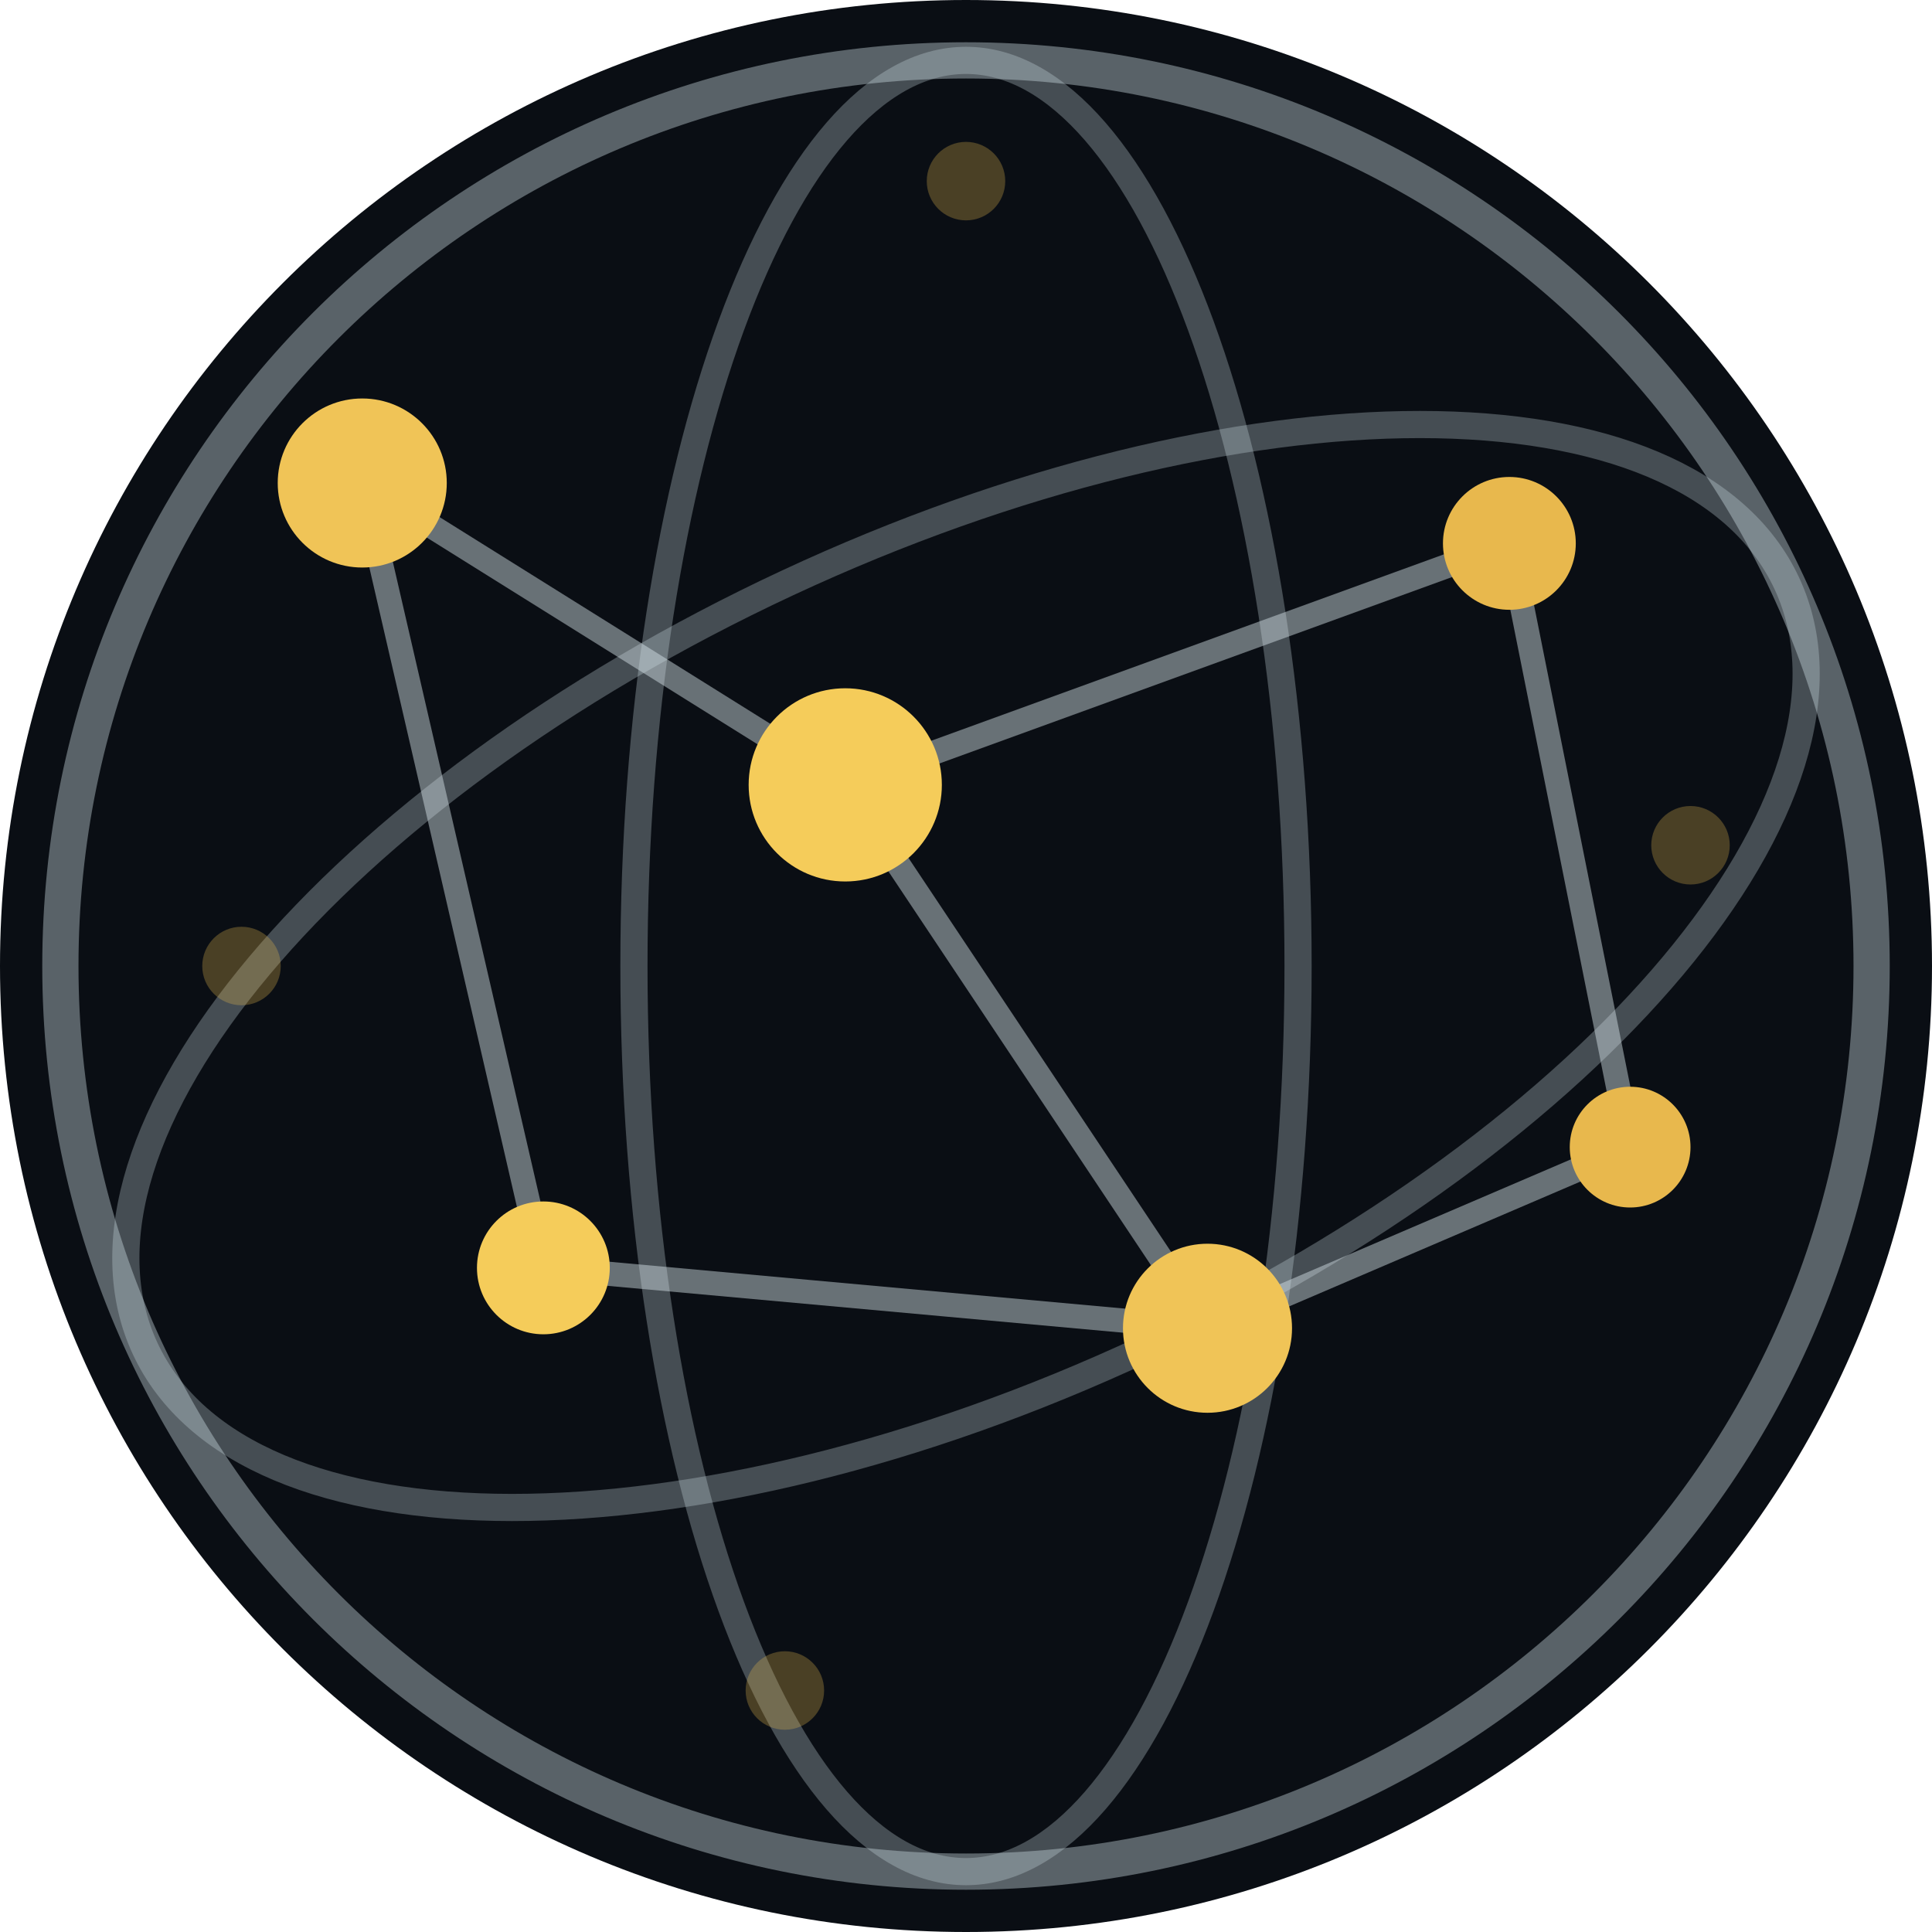
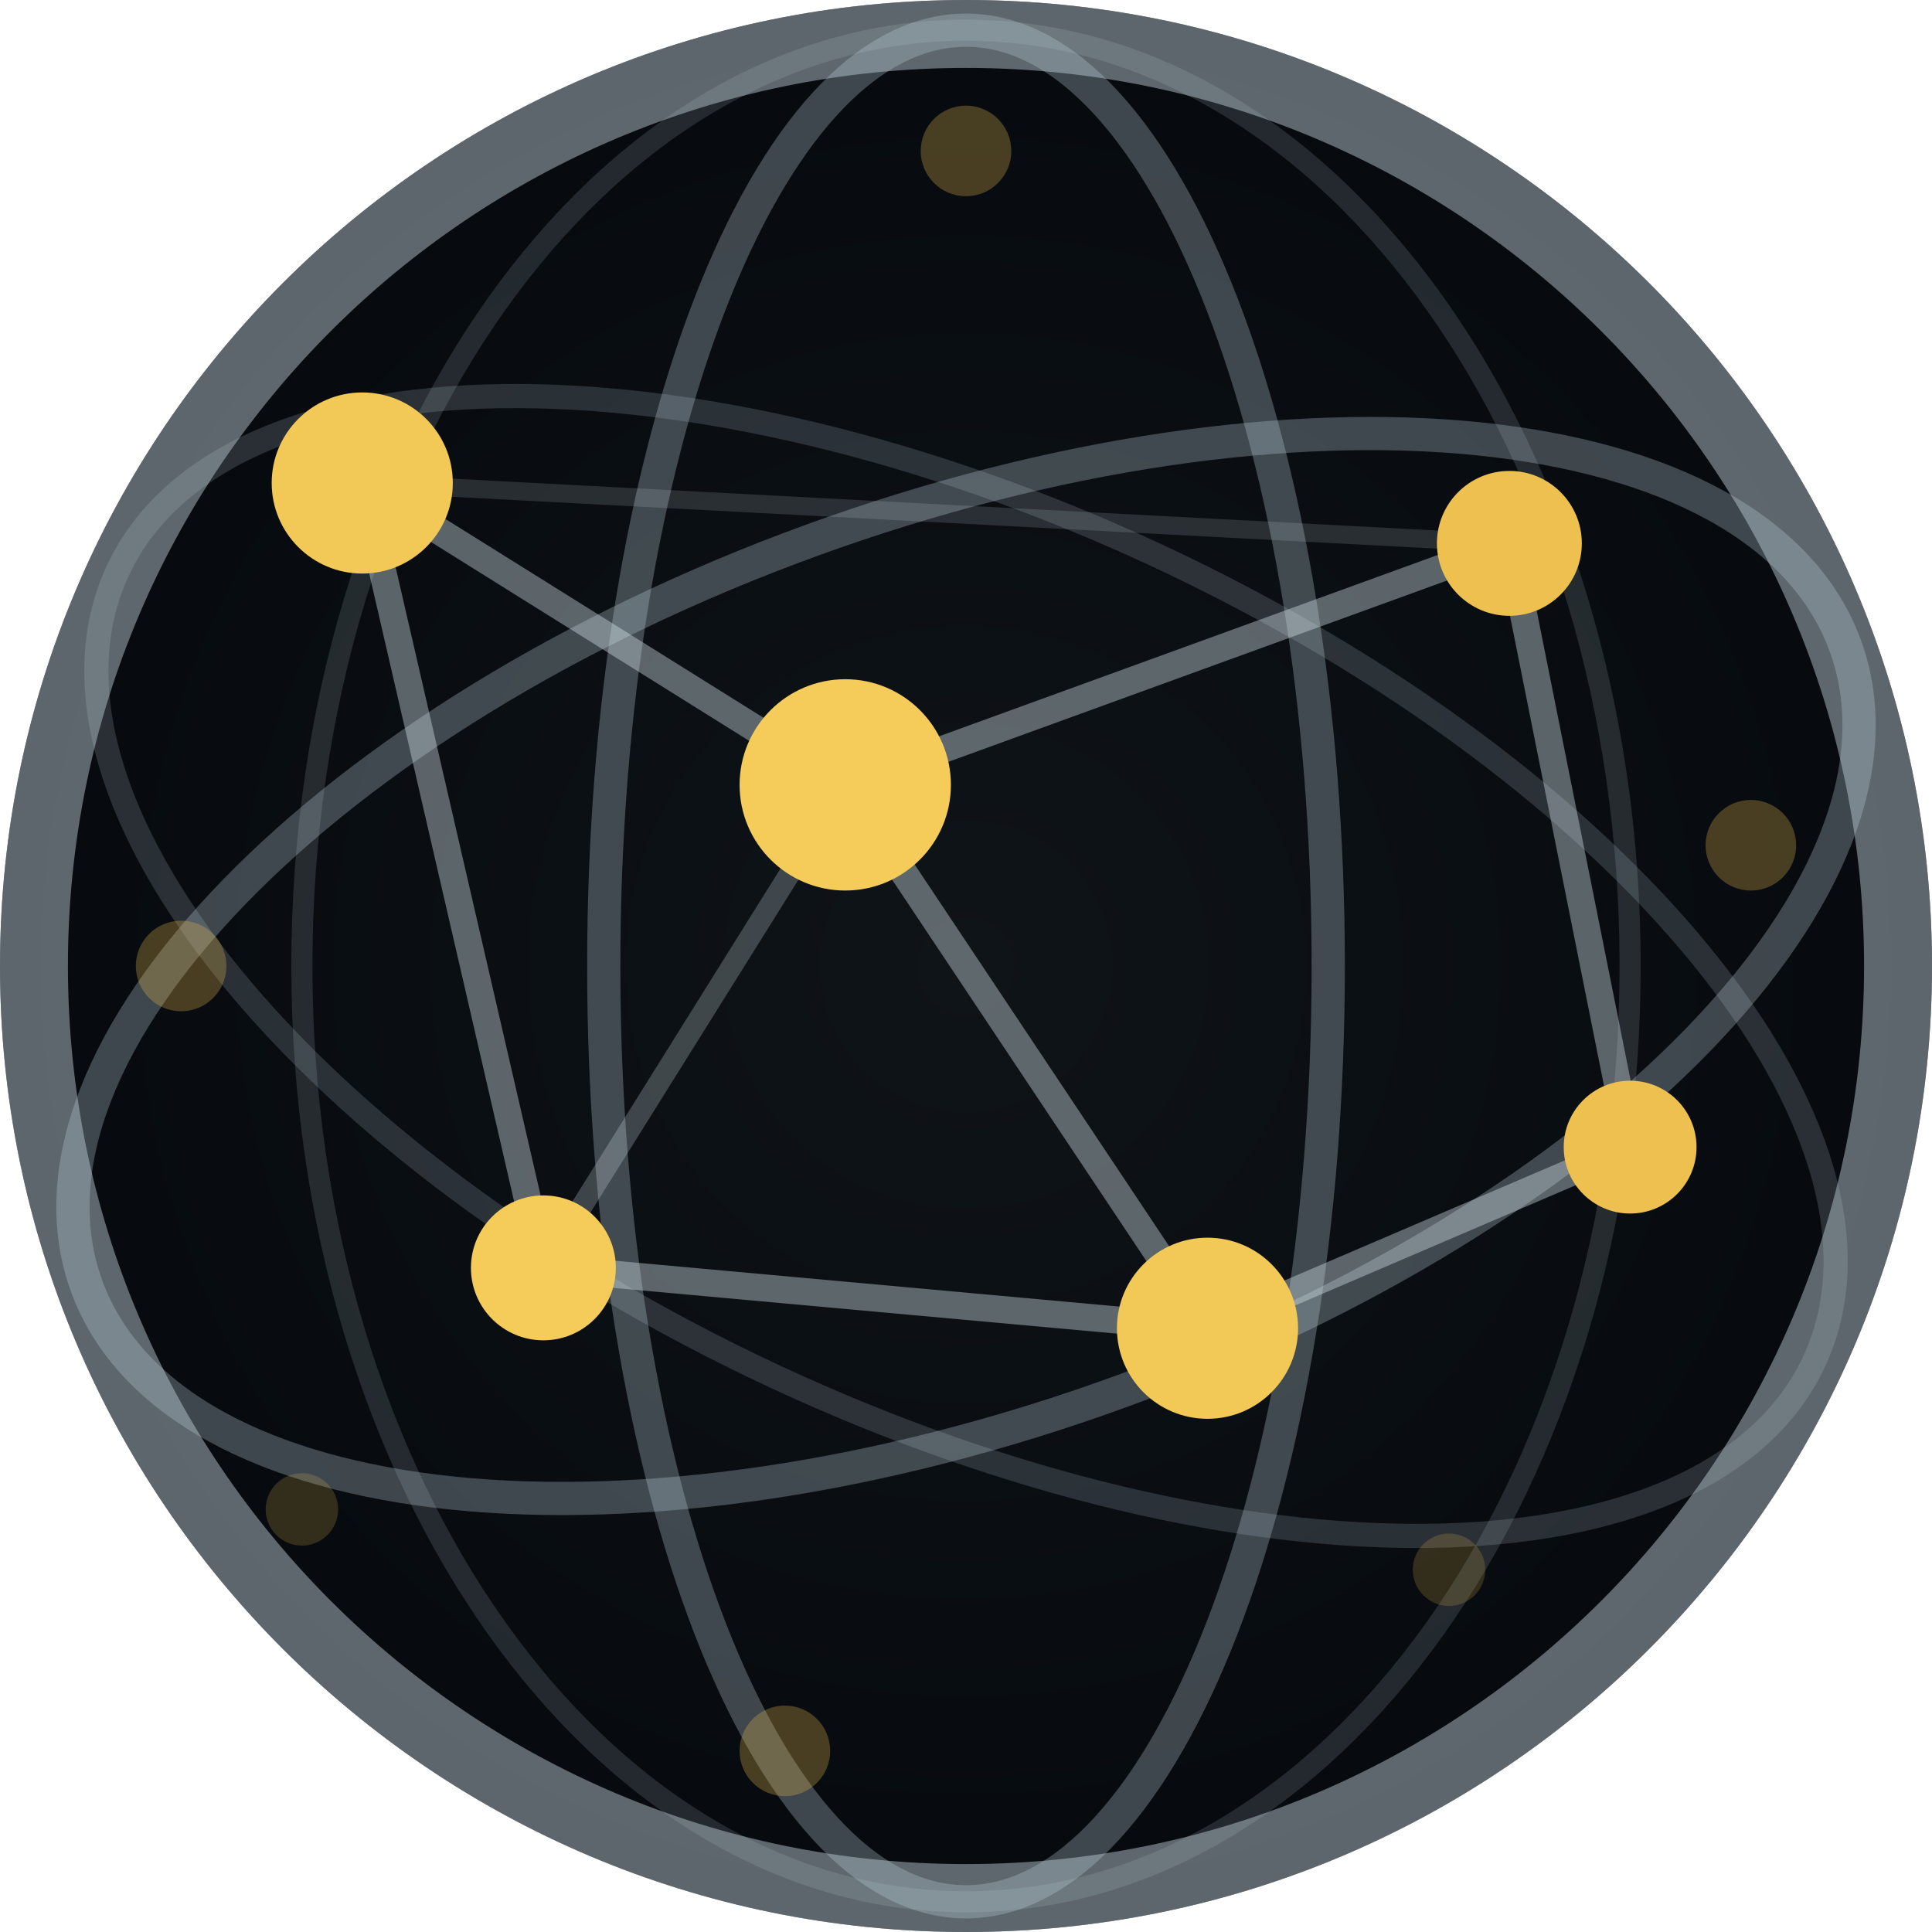
<svg xmlns="http://www.w3.org/2000/svg" viewBox="0 0 64 64">
-   <circle cx="32" cy="32" r="32" fill="#0a0e14" />
-   <ellipse cx="32" cy="32" rx="30" ry="30" fill="none" stroke="#d0e0e6" stroke-width="1.2" opacity="0.4" />
-   <ellipse cx="32" cy="32" rx="30" ry="14" fill="none" stroke="#d0e0e6" stroke-width="0.9" opacity="0.3" transform="rotate(-25 32 32)" />
-   <ellipse cx="32" cy="32" rx="11" ry="30" fill="none" stroke="#d0e0e6" stroke-width="0.9" opacity="0.3" />
-   <line x1="12" y1="16" x2="28" y2="26" stroke="#dce8ee" stroke-width="0.8" opacity="0.45" />
-   <line x1="28" y1="26" x2="50" y2="18" stroke="#dce8ee" stroke-width="0.8" opacity="0.45" />
-   <line x1="28" y1="26" x2="40" y2="44" stroke="#dce8ee" stroke-width="0.8" opacity="0.45" />
-   <line x1="40" y1="44" x2="54" y2="38" stroke="#dce8ee" stroke-width="0.8" opacity="0.45" />
-   <line x1="12" y1="16" x2="18" y2="42" stroke="#dce8ee" stroke-width="0.8" opacity="0.45" />
-   <line x1="18" y1="42" x2="40" y2="44" stroke="#dce8ee" stroke-width="0.8" opacity="0.45" />
-   <line x1="50" y1="18" x2="54" y2="38" stroke="#dce8ee" stroke-width="0.8" opacity="0.45" />
-   <circle cx="12" cy="16" r="2.8" fill="#f0c457" />
-   <circle cx="28" cy="26" r="3.2" fill="#f5cc5a" />
-   <circle cx="50" cy="18" r="2.2" fill="#e8b84d" />
-   <circle cx="40" cy="44" r="2.8" fill="#f0c457" />
-   <circle cx="54" cy="38" r="2" fill="#e8b84d" />
-   <circle cx="18" cy="42" r="2.2" fill="#f5cc5a" />
-   <circle cx="8" cy="32" r="1.3" fill="#e0b44d" opacity="0.3" />
-   <circle cx="56" cy="28" r="1.3" fill="#e0b44d" opacity="0.3" />
-   <circle cx="32" cy="6" r="1.3" fill="#e0b44d" opacity="0.3" />
-   <circle cx="26" cy="56" r="1.3" fill="#e0b44d" opacity="0.3" />
+   <defs>
+     <clipPath id="circle-clip">
+       <circle cx="32" cy="32" r="32" />
+     </clipPath>
+     <radialGradient id="bg-grad" cx="50%" cy="50%" r="50%">
+       <stop offset="0%" stop-color="#0f1419" />
+       <stop offset="100%" stop-color="#060a0e" />
+     </radialGradient>
+   </defs>
+   <circle cx="32" cy="32" r="32" fill="url(#bg-grad)" />
+   <g clip-path="url(#circle-clip)">
+     <circle cx="32" cy="32" r="31" fill="none" stroke="#c8d8e0" stroke-width="2.5" opacity="0.45" />
+     <ellipse cx="32" cy="32" rx="31" ry="15" fill="none" stroke="#c0d4dc" stroke-width="1.1" opacity="0.3" transform="rotate(-20 32 32)" />
+     <ellipse cx="32" cy="32" rx="31" ry="15" fill="none" stroke="#c0d4dc" stroke-width="0.8" opacity="0.18" transform="rotate(25 32 32)" />
+     <ellipse cx="32" cy="32" rx="12" ry="31" fill="none" stroke="#c0d4dc" stroke-width="1.1" opacity="0.3" />
+     <ellipse cx="32" cy="32" rx="22" ry="31" fill="none" stroke="#c0d4dc" stroke-width="0.7" opacity="0.15" />
+     <line x1="12" y1="16" x2="28" y2="26" stroke="#d8e6ec" stroke-width="0.9" opacity="0.4" />
+     <line x1="28" y1="26" x2="50" y2="18" stroke="#d8e6ec" stroke-width="0.9" opacity="0.4" />
+     <line x1="28" y1="26" x2="40" y2="44" stroke="#d8e6ec" stroke-width="0.9" opacity="0.4" />
+     <line x1="40" y1="44" x2="54" y2="38" stroke="#d8e6ec" stroke-width="0.9" opacity="0.4" />
+     <line x1="12" y1="16" x2="18" y2="42" stroke="#d8e6ec" stroke-width="0.9" opacity="0.4" />
+     <line x1="18" y1="42" x2="40" y2="44" stroke="#d8e6ec" stroke-width="0.9" opacity="0.4" />
+     <line x1="50" y1="18" x2="54" y2="38" stroke="#d8e6ec" stroke-width="0.9" opacity="0.4" />
+     <line x1="28" y1="26" x2="18" y2="42" stroke="#d8e6ec" stroke-width="0.7" opacity="0.25" />
+     <line x1="12" y1="16" x2="50" y2="18" stroke="#d8e6ec" stroke-width="0.6" opacity="0.15" />
+     <circle cx="12" cy="16" r="3" fill="#f2c856">
+       <animate attributeName="opacity" values="0.9;1;0.9" dur="3s" repeatCount="indefinite" />
+     </circle>
+     <circle cx="28" cy="26" r="3.5" fill="#f5cc5a" />
+     <circle cx="50" cy="18" r="2.4" fill="#edc050" />
+     <circle cx="40" cy="44" r="3" fill="#f2c856" />
+     <circle cx="54" cy="38" r="2.2" fill="#edc050" />
+     <circle cx="18" cy="42" r="2.4" fill="#f5cc5a" />
+     <circle cx="6" cy="32" r="1.5" fill="#e0b44d" opacity="0.3" />
+     <circle cx="58" cy="28" r="1.5" fill="#e0b44d" opacity="0.3" />
+     <circle cx="32" cy="5" r="1.5" fill="#e0b44d" opacity="0.3" />
+     <circle cx="26" cy="58" r="1.5" fill="#e0b44d" opacity="0.3" />
+     <circle cx="48" cy="52" r="1.2" fill="#e0b44d" opacity="0.2" />
+     <circle cx="10" cy="50" r="1.2" fill="#e0b44d" opacity="0.2" />
+   </g>
</svg>
